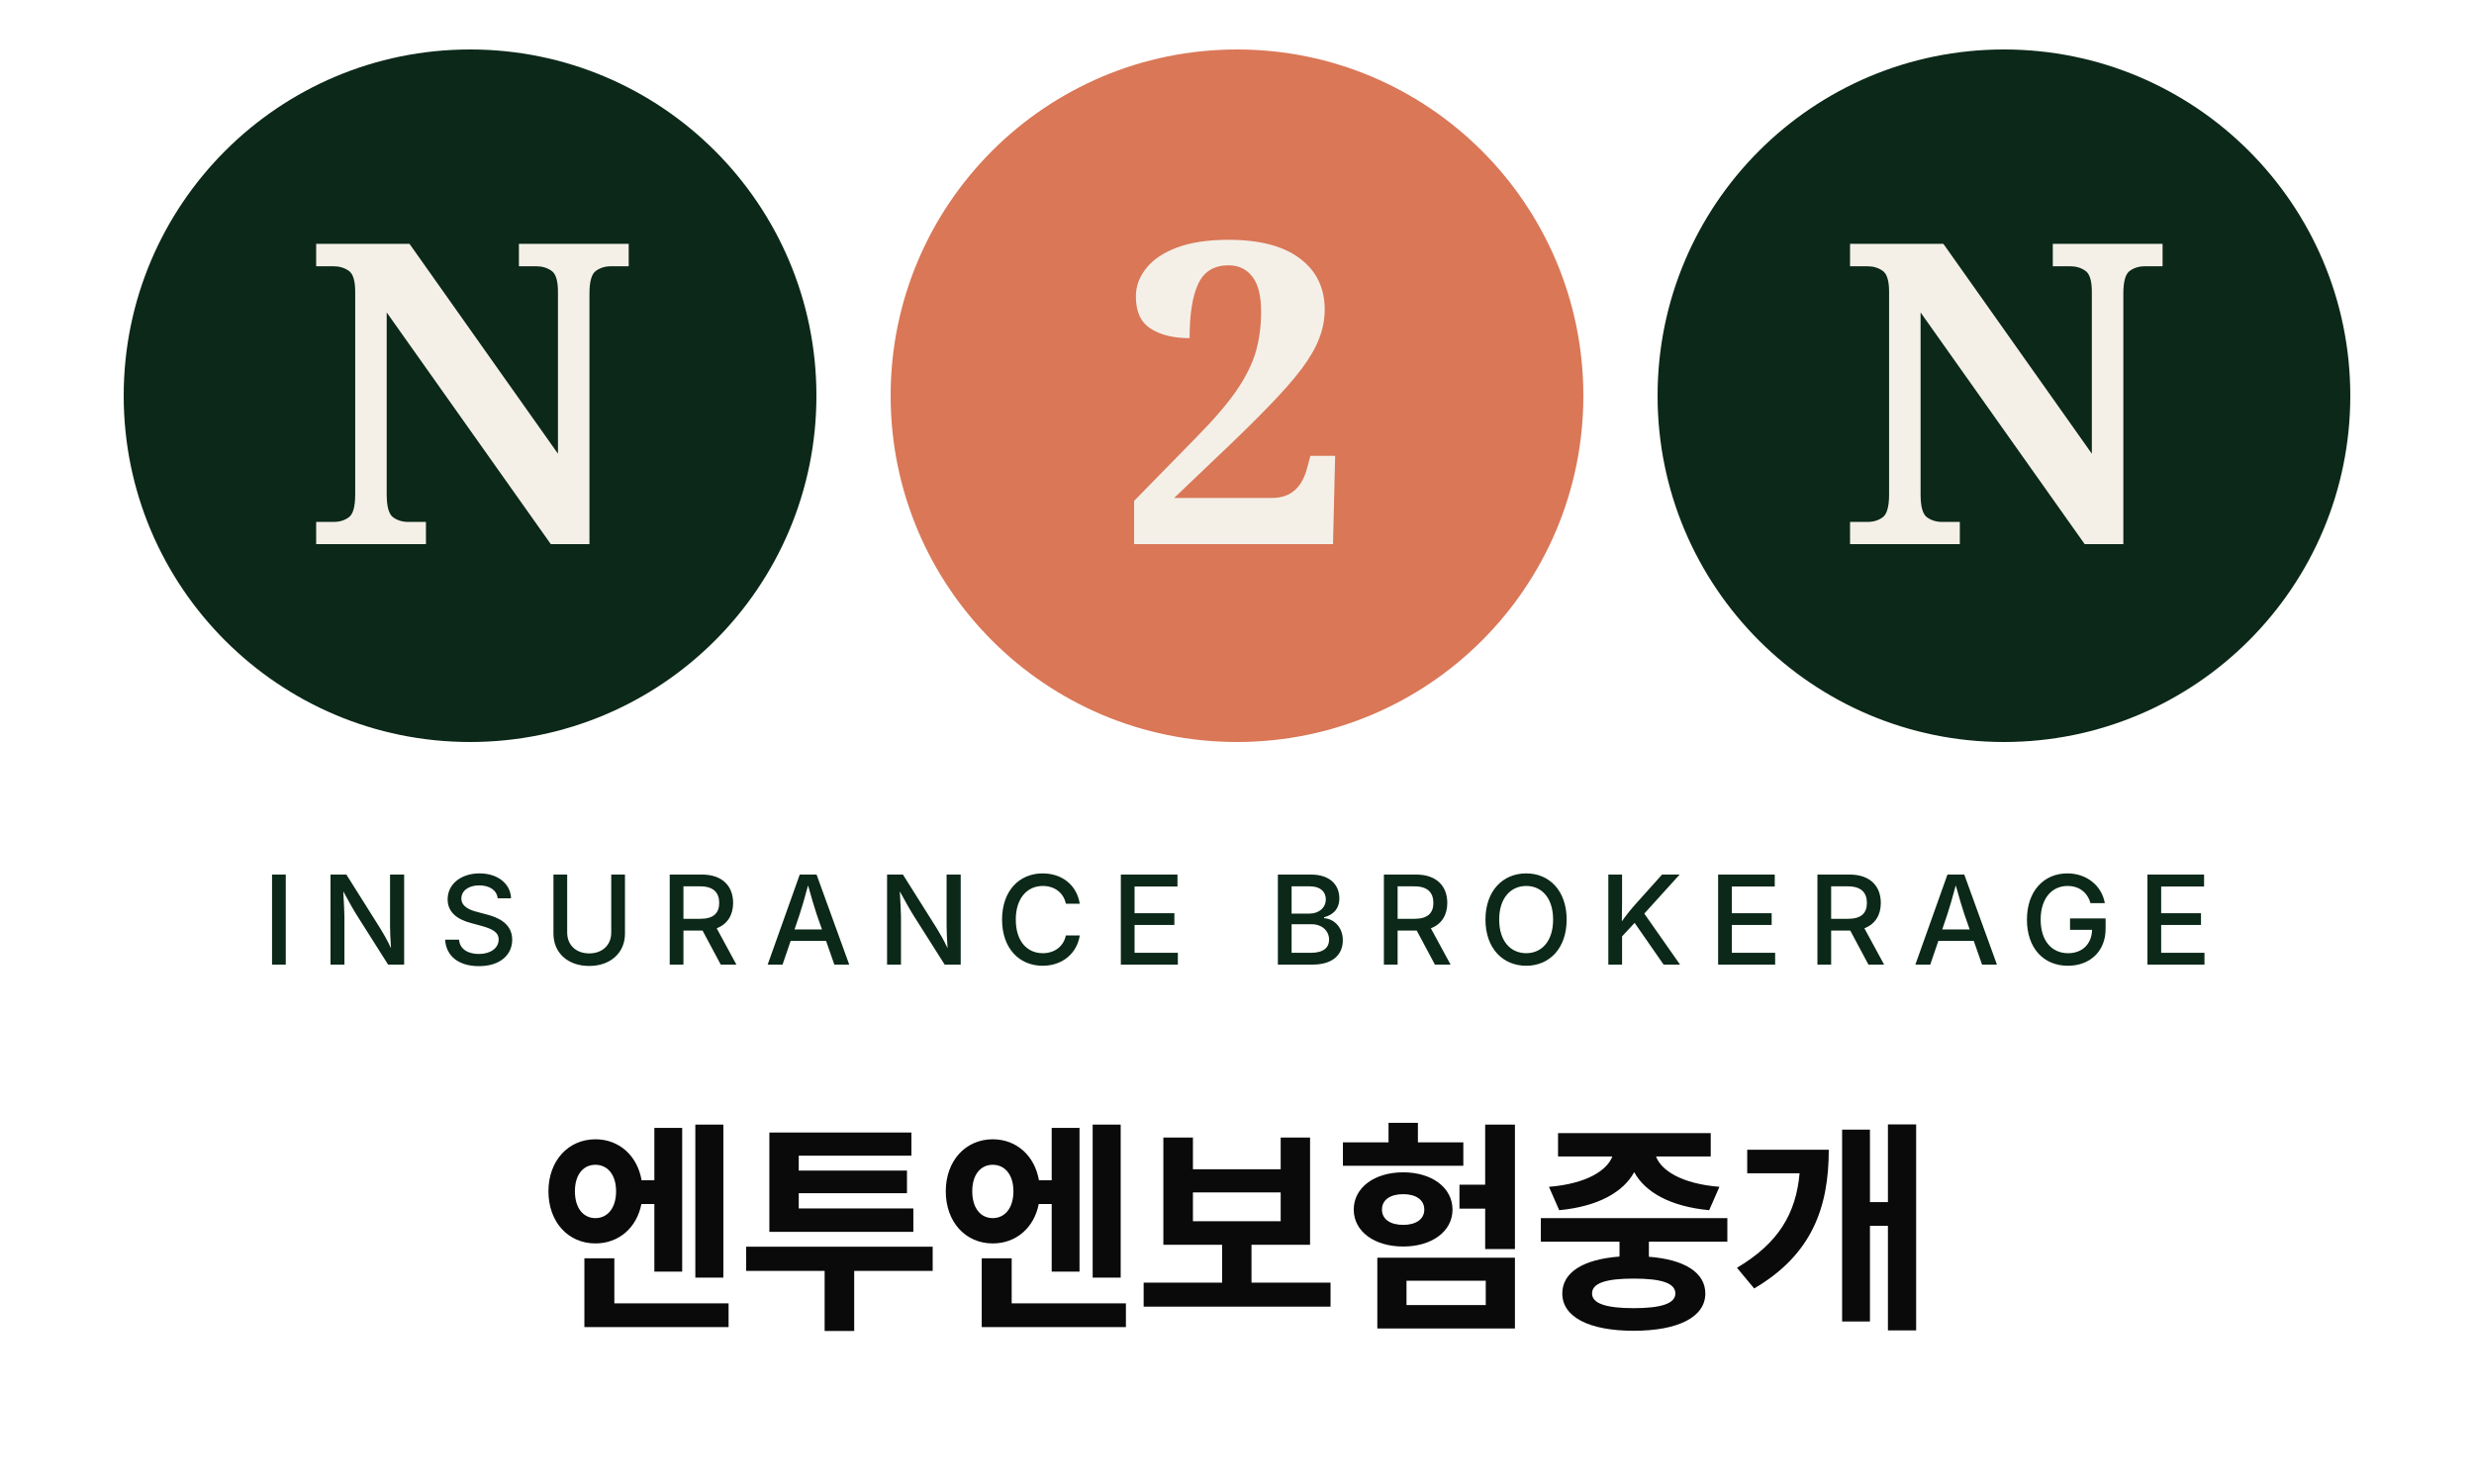
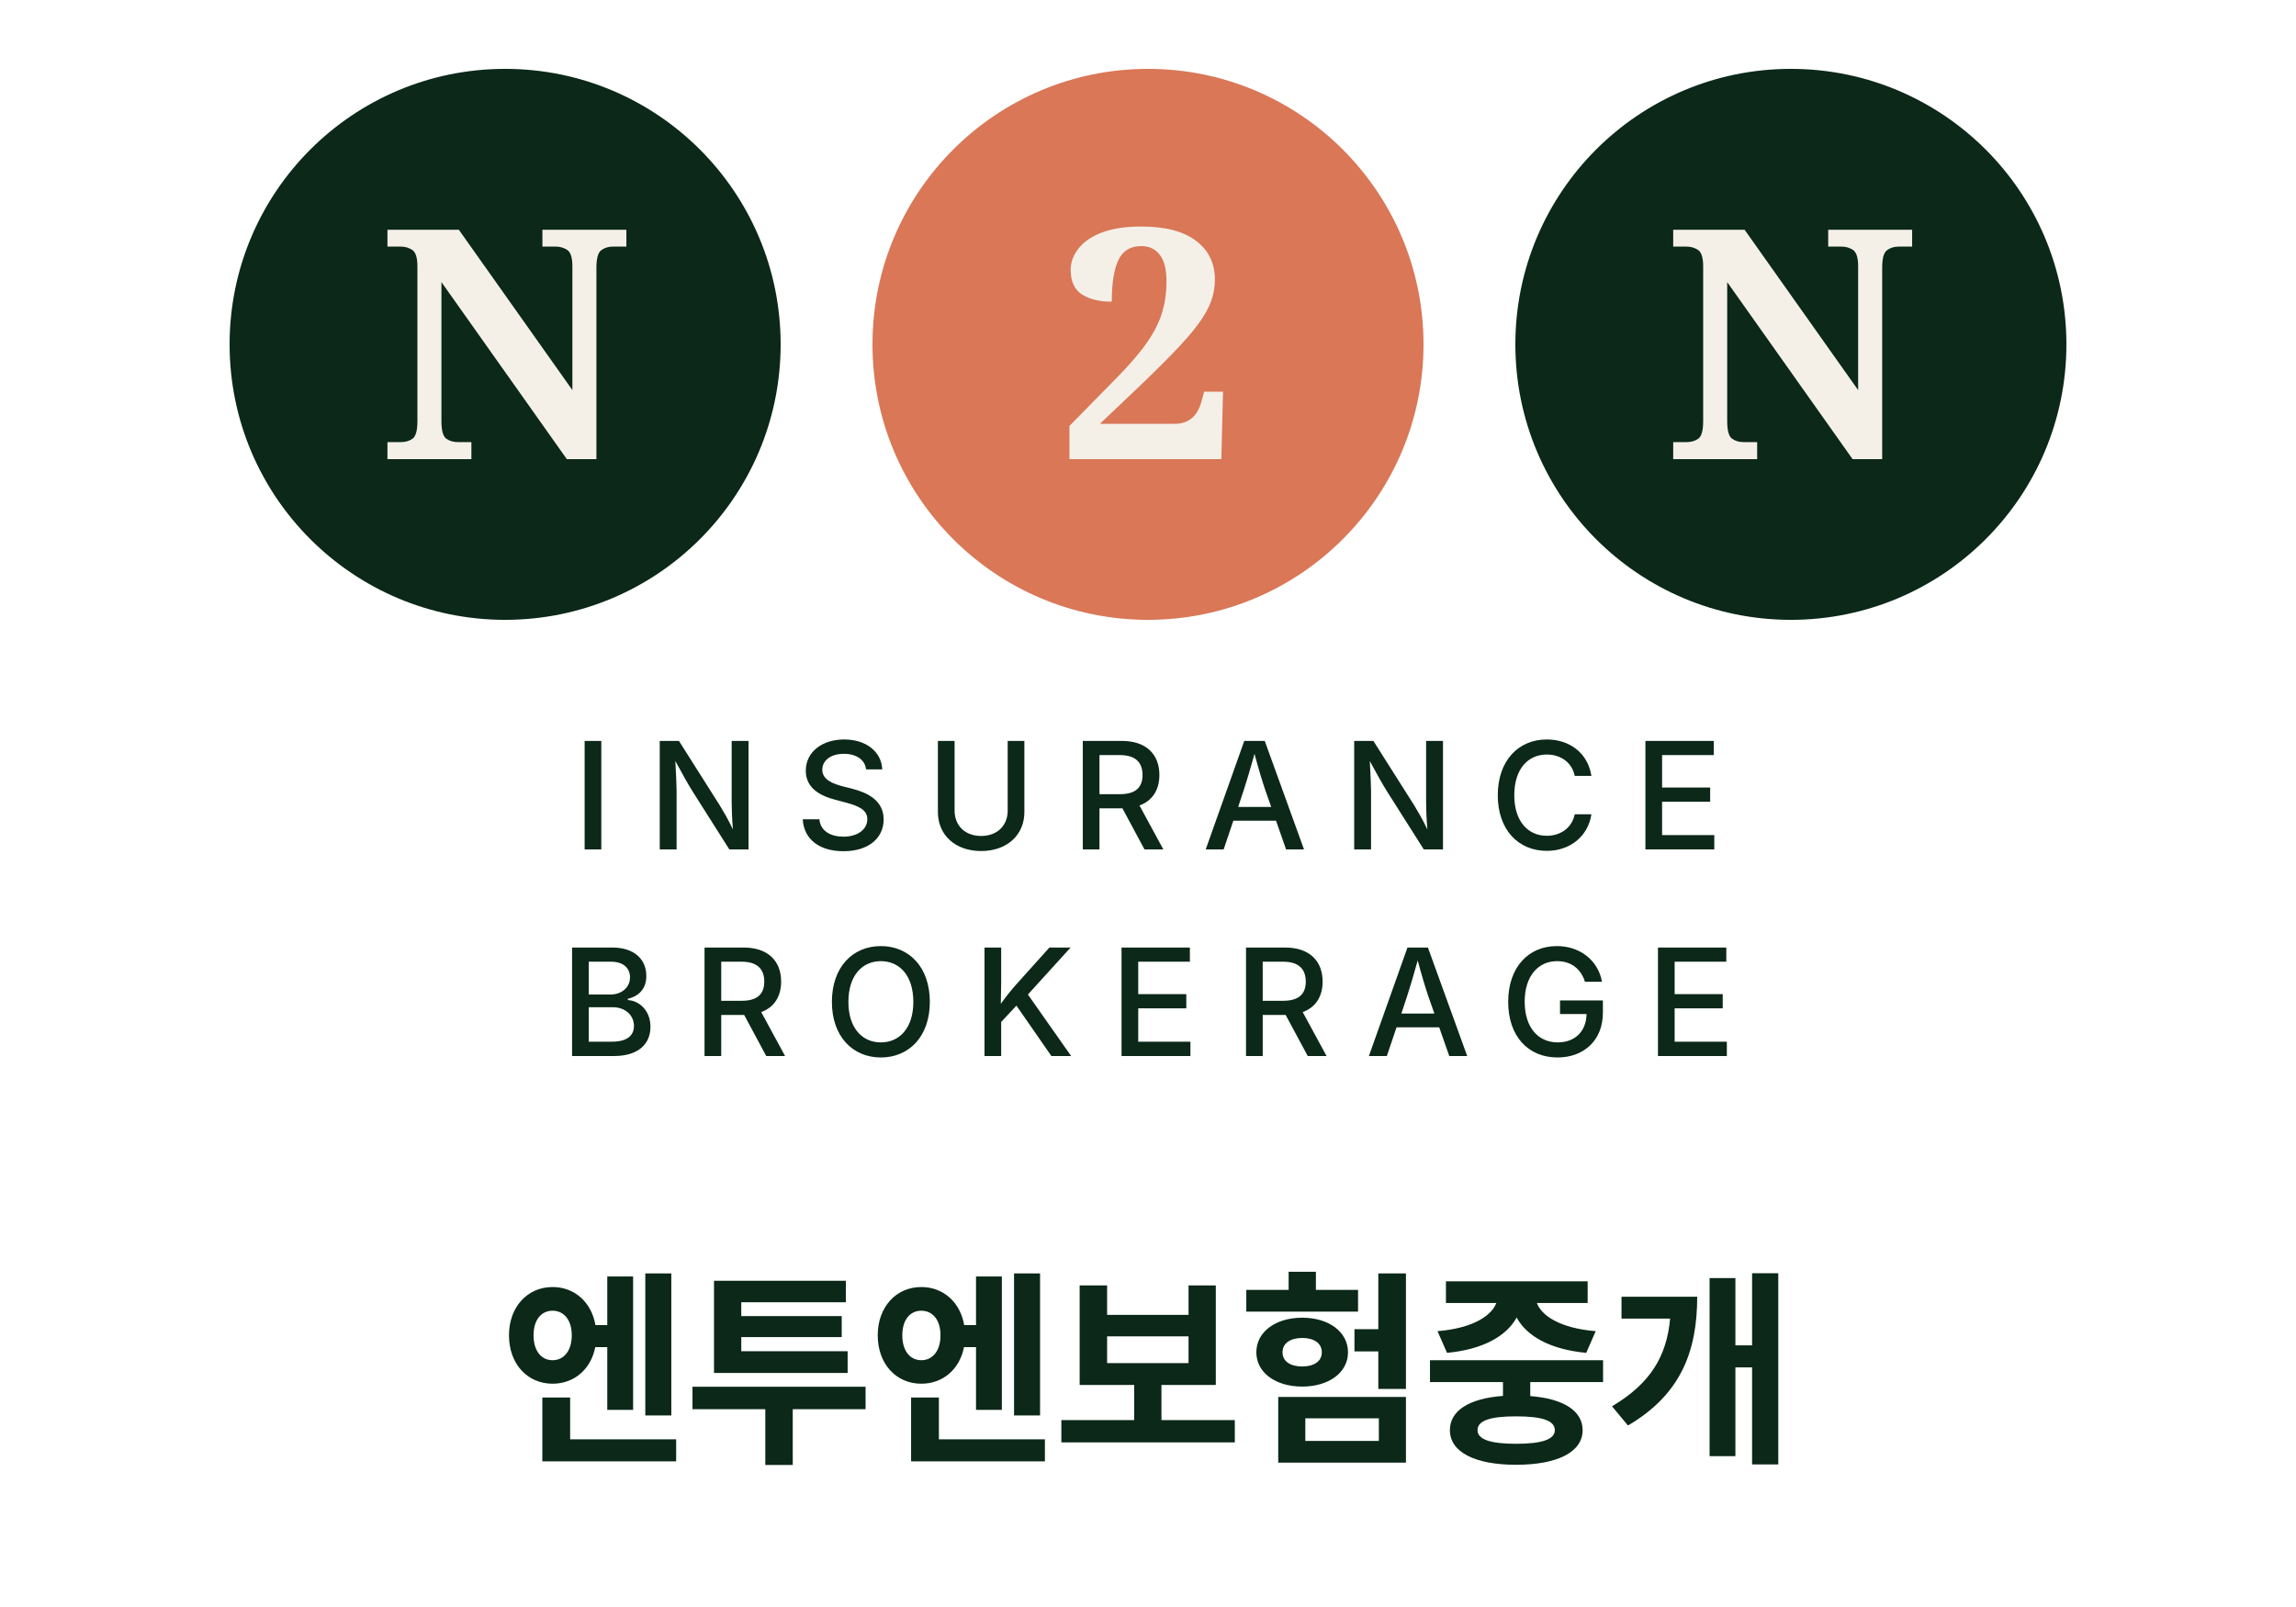
- <svg xmlns="http://www.w3.org/2000/svg" viewBox="0 0 200 120" role="img" aria-label="엔투엔보험중개 N2N Insurance Brokerage">
-   <circle cx="38" cy="32" r="28" fill="#0B2818" />
-   <circle cx="100" cy="32" r="28" fill="#D97757" />
-   <circle cx="162" cy="32" r="28" fill="#0B2818" />
-   <text x="38" y="44" text-anchor="middle" font-family="'Fraunces','Noto Serif KR',Georgia,serif" font-size="34" font-weight="600" letter-spacing="-1" fill="#F4F0E8">N</text>
-   <text x="100" y="44" text-anchor="middle" font-family="'Fraunces','Noto Serif KR',Georgia,serif" font-size="34" font-weight="600" fill="#F4F0E8">2</text>
-   <text x="162" y="44" text-anchor="middle" font-family="'Fraunces','Noto Serif KR',Georgia,serif" font-size="34" font-weight="600" letter-spacing="-1" fill="#F4F0E8">N</text>
-   <text x="100" y="78" text-anchor="middle" font-family="'Inter','Helvetica Neue',system-ui,sans-serif" font-size="10" font-weight="500" letter-spacing="2" fill="#0B2818">INSURANCE BROKERAGE</text>
-   <text x="100" y="106" text-anchor="middle" font-family="'Noto Serif KR','Fraunces',Georgia,serif" font-size="18" font-weight="600" letter-spacing="-0.5" fill="#0A0A0A">엔투엔보험중개</text>
+ <svg xmlns="http://www.w3.org/2000/svg" viewBox="0 0 200 140" role="img" aria-label="엔투엔보험중개 N2N Insurance Brokerage">
+   <circle cx="44" cy="30" r="24" fill="#0B2818" />
+   <circle cx="100" cy="30" r="24" fill="#D97757" />
+   <circle cx="156" cy="30" r="24" fill="#0B2818" />
+   <text x="44" y="40" text-anchor="middle" font-family="'Fraunces','Noto Serif KR',Georgia,serif" font-size="28" font-weight="600" letter-spacing="-1" fill="#F4F0E8">N</text>
+   <text x="100" y="40" text-anchor="middle" font-family="'Fraunces','Noto Serif KR',Georgia,serif" font-size="28" font-weight="600" fill="#F4F0E8">2</text>
+   <text x="156" y="40" text-anchor="middle" font-family="'Fraunces','Noto Serif KR',Georgia,serif" font-size="28" font-weight="600" letter-spacing="-1" fill="#F4F0E8">N</text>
+   <text x="100" y="74" text-anchor="middle" font-family="'Inter','Helvetica Neue',system-ui,sans-serif" font-size="13" font-weight="500" letter-spacing="3" fill="#0B2818">INSURANCE</text>
+   <text x="100" y="92" text-anchor="middle" font-family="'Inter','Helvetica Neue',system-ui,sans-serif" font-size="13" font-weight="500" letter-spacing="3" fill="#0B2818">BROKERAGE</text>
+   <text x="100" y="126" text-anchor="middle" font-family="'Noto Serif KR','Fraunces',Georgia,serif" font-size="18" font-weight="600" letter-spacing="-0.5" fill="#0B2818">엔투엔보험중개</text>
</svg>
